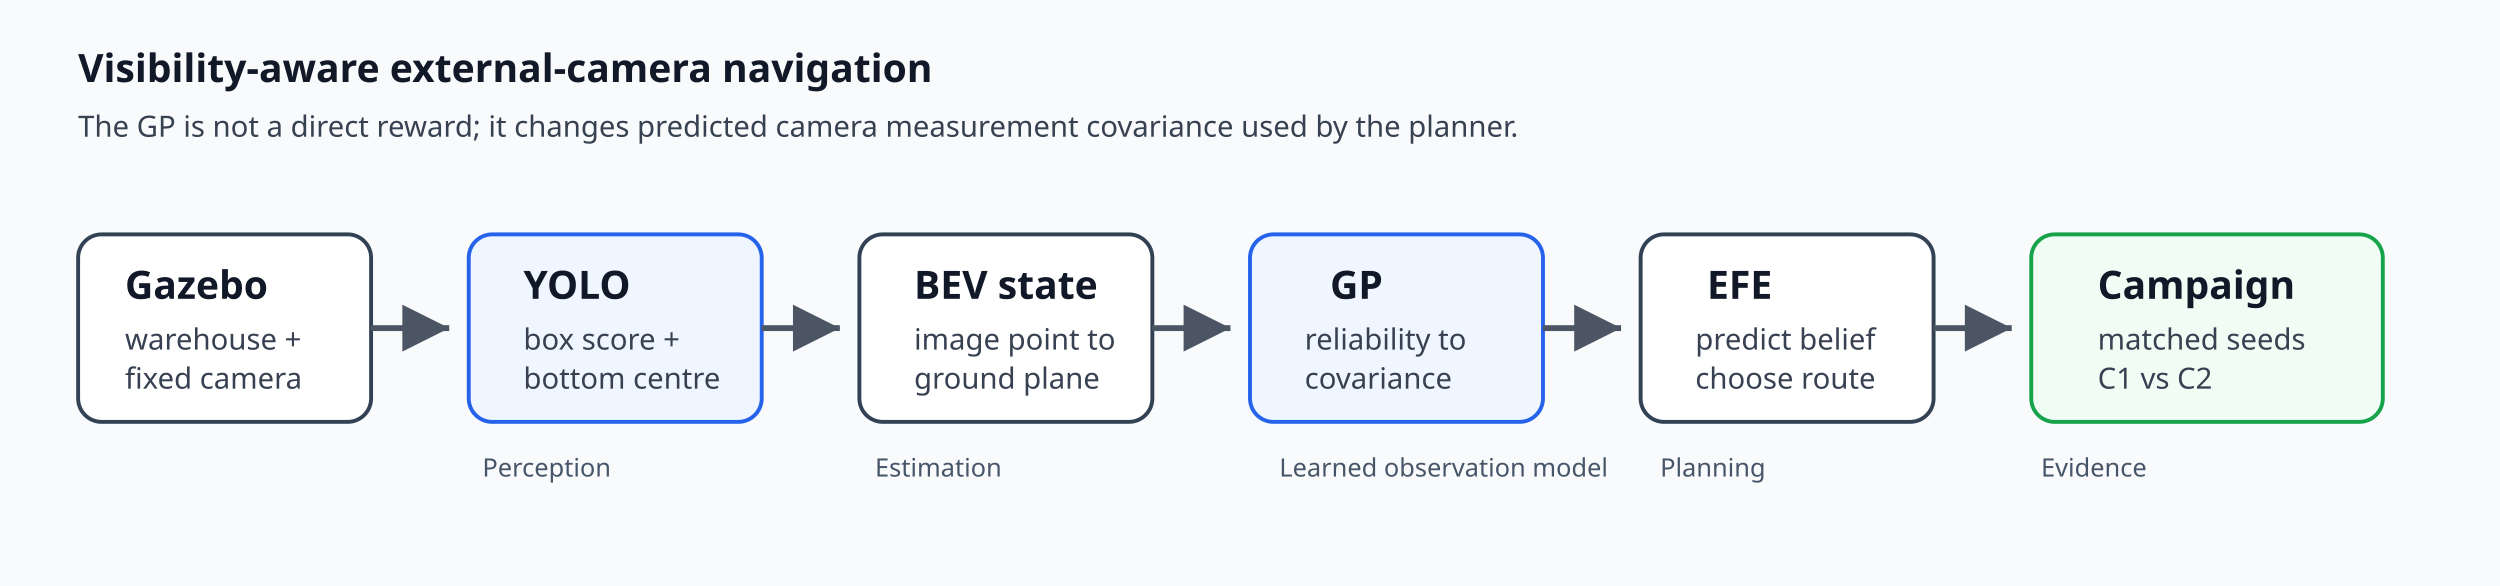
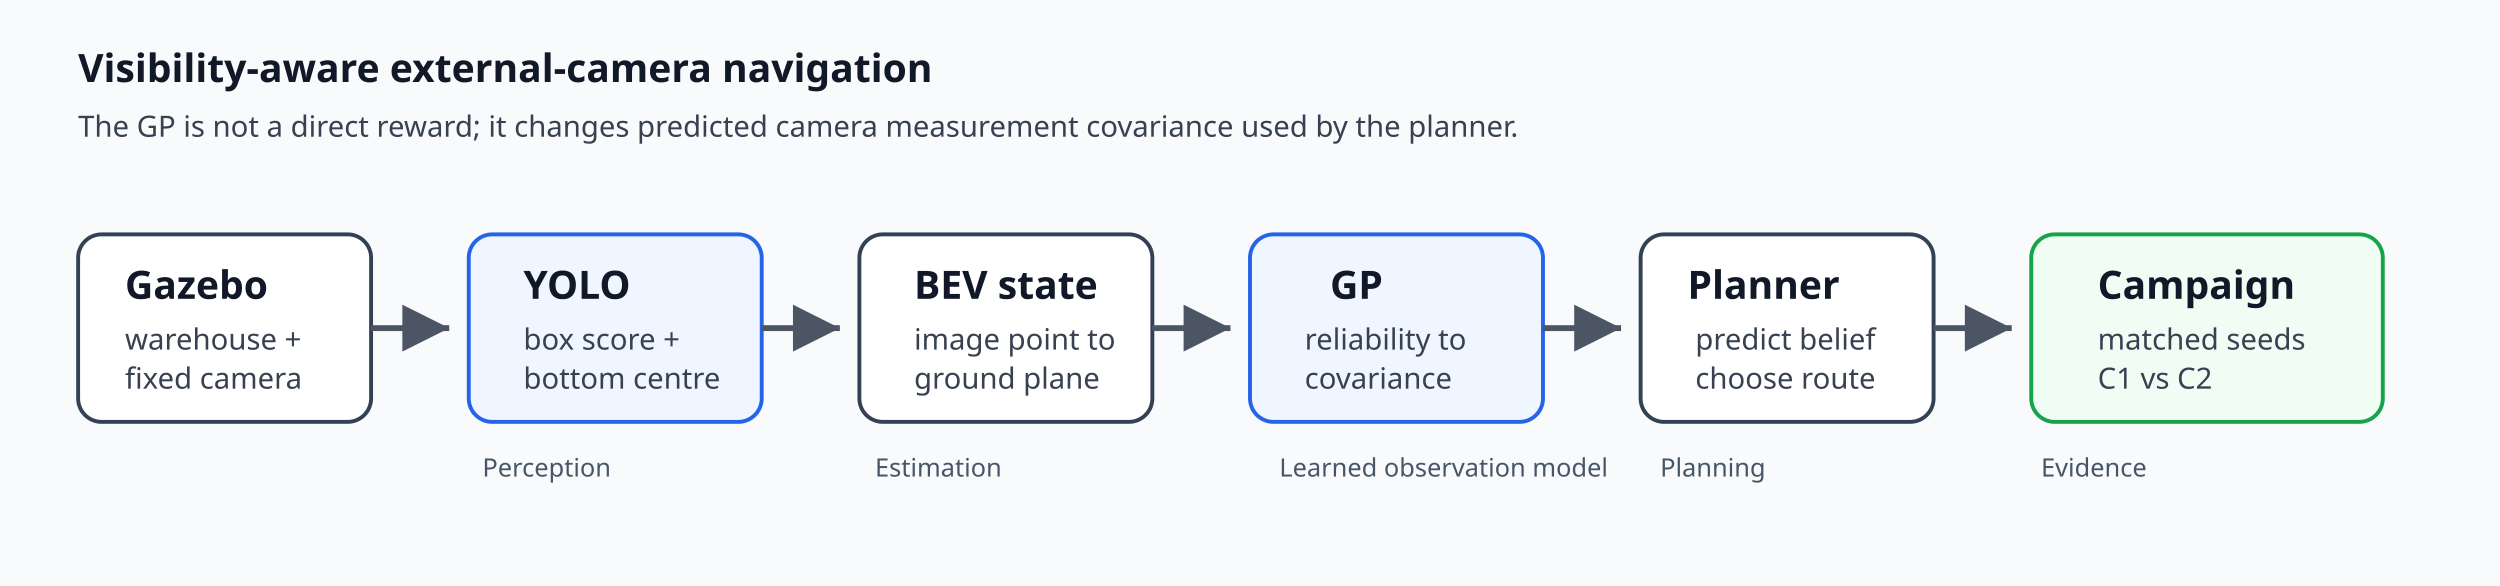
<svg xmlns="http://www.w3.org/2000/svg" width="1280" height="300" viewBox="0 0 1280 300" role="img" aria-labelledby="title desc">
  <defs>
    <marker id="arrow" markerWidth="12" markerHeight="12" refX="10" refY="6" orient="auto" markerUnits="strokeWidth">
      <path d="M2,2 L10,6 L2,10 Z" fill="#4b5563" />
    </marker>
    <style>
      .bg { fill: #f8fafc; }
      .box { fill: #ffffff; stroke: #334155; stroke-width: 2; rx: 12; }
      .box-accent { fill: #eff6ff; stroke: #2563eb; stroke-width: 2; rx: 12; }
      .box-result { fill: #f0fdf4; stroke: #16a34a; stroke-width: 2; rx: 12; }
      .title { font: 700 20px sans-serif; fill: #111827; }
      .body { font: 15px sans-serif; fill: #374151; }
      .small { font: 13px sans-serif; fill: #475569; }
      .arrow { stroke: #4b5563; stroke-width: 3; fill: none; marker-end: url(#arrow); }
    </style>
  </defs>
  <rect class="bg" x="0" y="0" width="1280" height="300" />
  <text class="title" x="40" y="42">Visibility-aware external-camera navigation</text>
  <text class="body" x="40" y="70">The GP is not a direct reward; it changes predicted camera measurement covariance used by the planner.</text>
  <rect class="box" x="40" y="120" width="150" height="96" rx="12" />
  <text class="title" x="64" y="153">Gazebo</text>
  <text class="body" x="64" y="179">warehouse +</text>
  <text class="body" x="64" y="199">fixed camera</text>
  <rect class="box-accent" x="240" y="120" width="150" height="96" rx="12" />
  <text class="title" x="268" y="153">YOLO</text>
  <text class="body" x="268" y="179">box score +</text>
  <text class="body" x="268" y="199">bottom centre</text>
  <rect class="box" x="440" y="120" width="150" height="96" rx="12" />
  <text class="title" x="468" y="153">BEV state</text>
  <text class="body" x="468" y="179">image point to</text>
  <text class="body" x="468" y="199">ground plane</text>
  <rect class="box-accent" x="640" y="120" width="150" height="96" rx="12" />
  <text class="title" x="681" y="153">GP</text>
  <text class="body" x="668" y="179">reliability to</text>
  <text class="body" x="668" y="199">covariance</text>
  <rect class="box" x="840" y="120" width="150" height="96" rx="12" />
-   <text class="title" x="874" y="153">EFE</text>
+   <text class="title" x="864" y="153">Planner</text>
  <text class="body" x="868" y="179">predict belief</text>
  <text class="body" x="868" y="199">choose route</text>
  <rect class="box-result" x="1040" y="120" width="180" height="96" rx="12" />
  <text class="title" x="1074" y="153">Campaign</text>
  <text class="body" x="1074" y="179">matched seeds</text>
  <text class="body" x="1074" y="199">C1 vs C2</text>
  <path class="arrow" d="M190 168 H230" />
  <path class="arrow" d="M390 168 H430" />
  <path class="arrow" d="M590 168 H630" />
  <path class="arrow" d="M790 168 H830" />
  <path class="arrow" d="M990 168 H1030" />
  <text class="small" x="247" y="244">Perception</text>
  <text class="small" x="448" y="244">Estimation</text>
  <text class="small" x="655" y="244">Learned observation model</text>
  <text class="small" x="850" y="244">Planning</text>
  <text class="small" x="1045" y="244">Evidence</text>
</svg>
